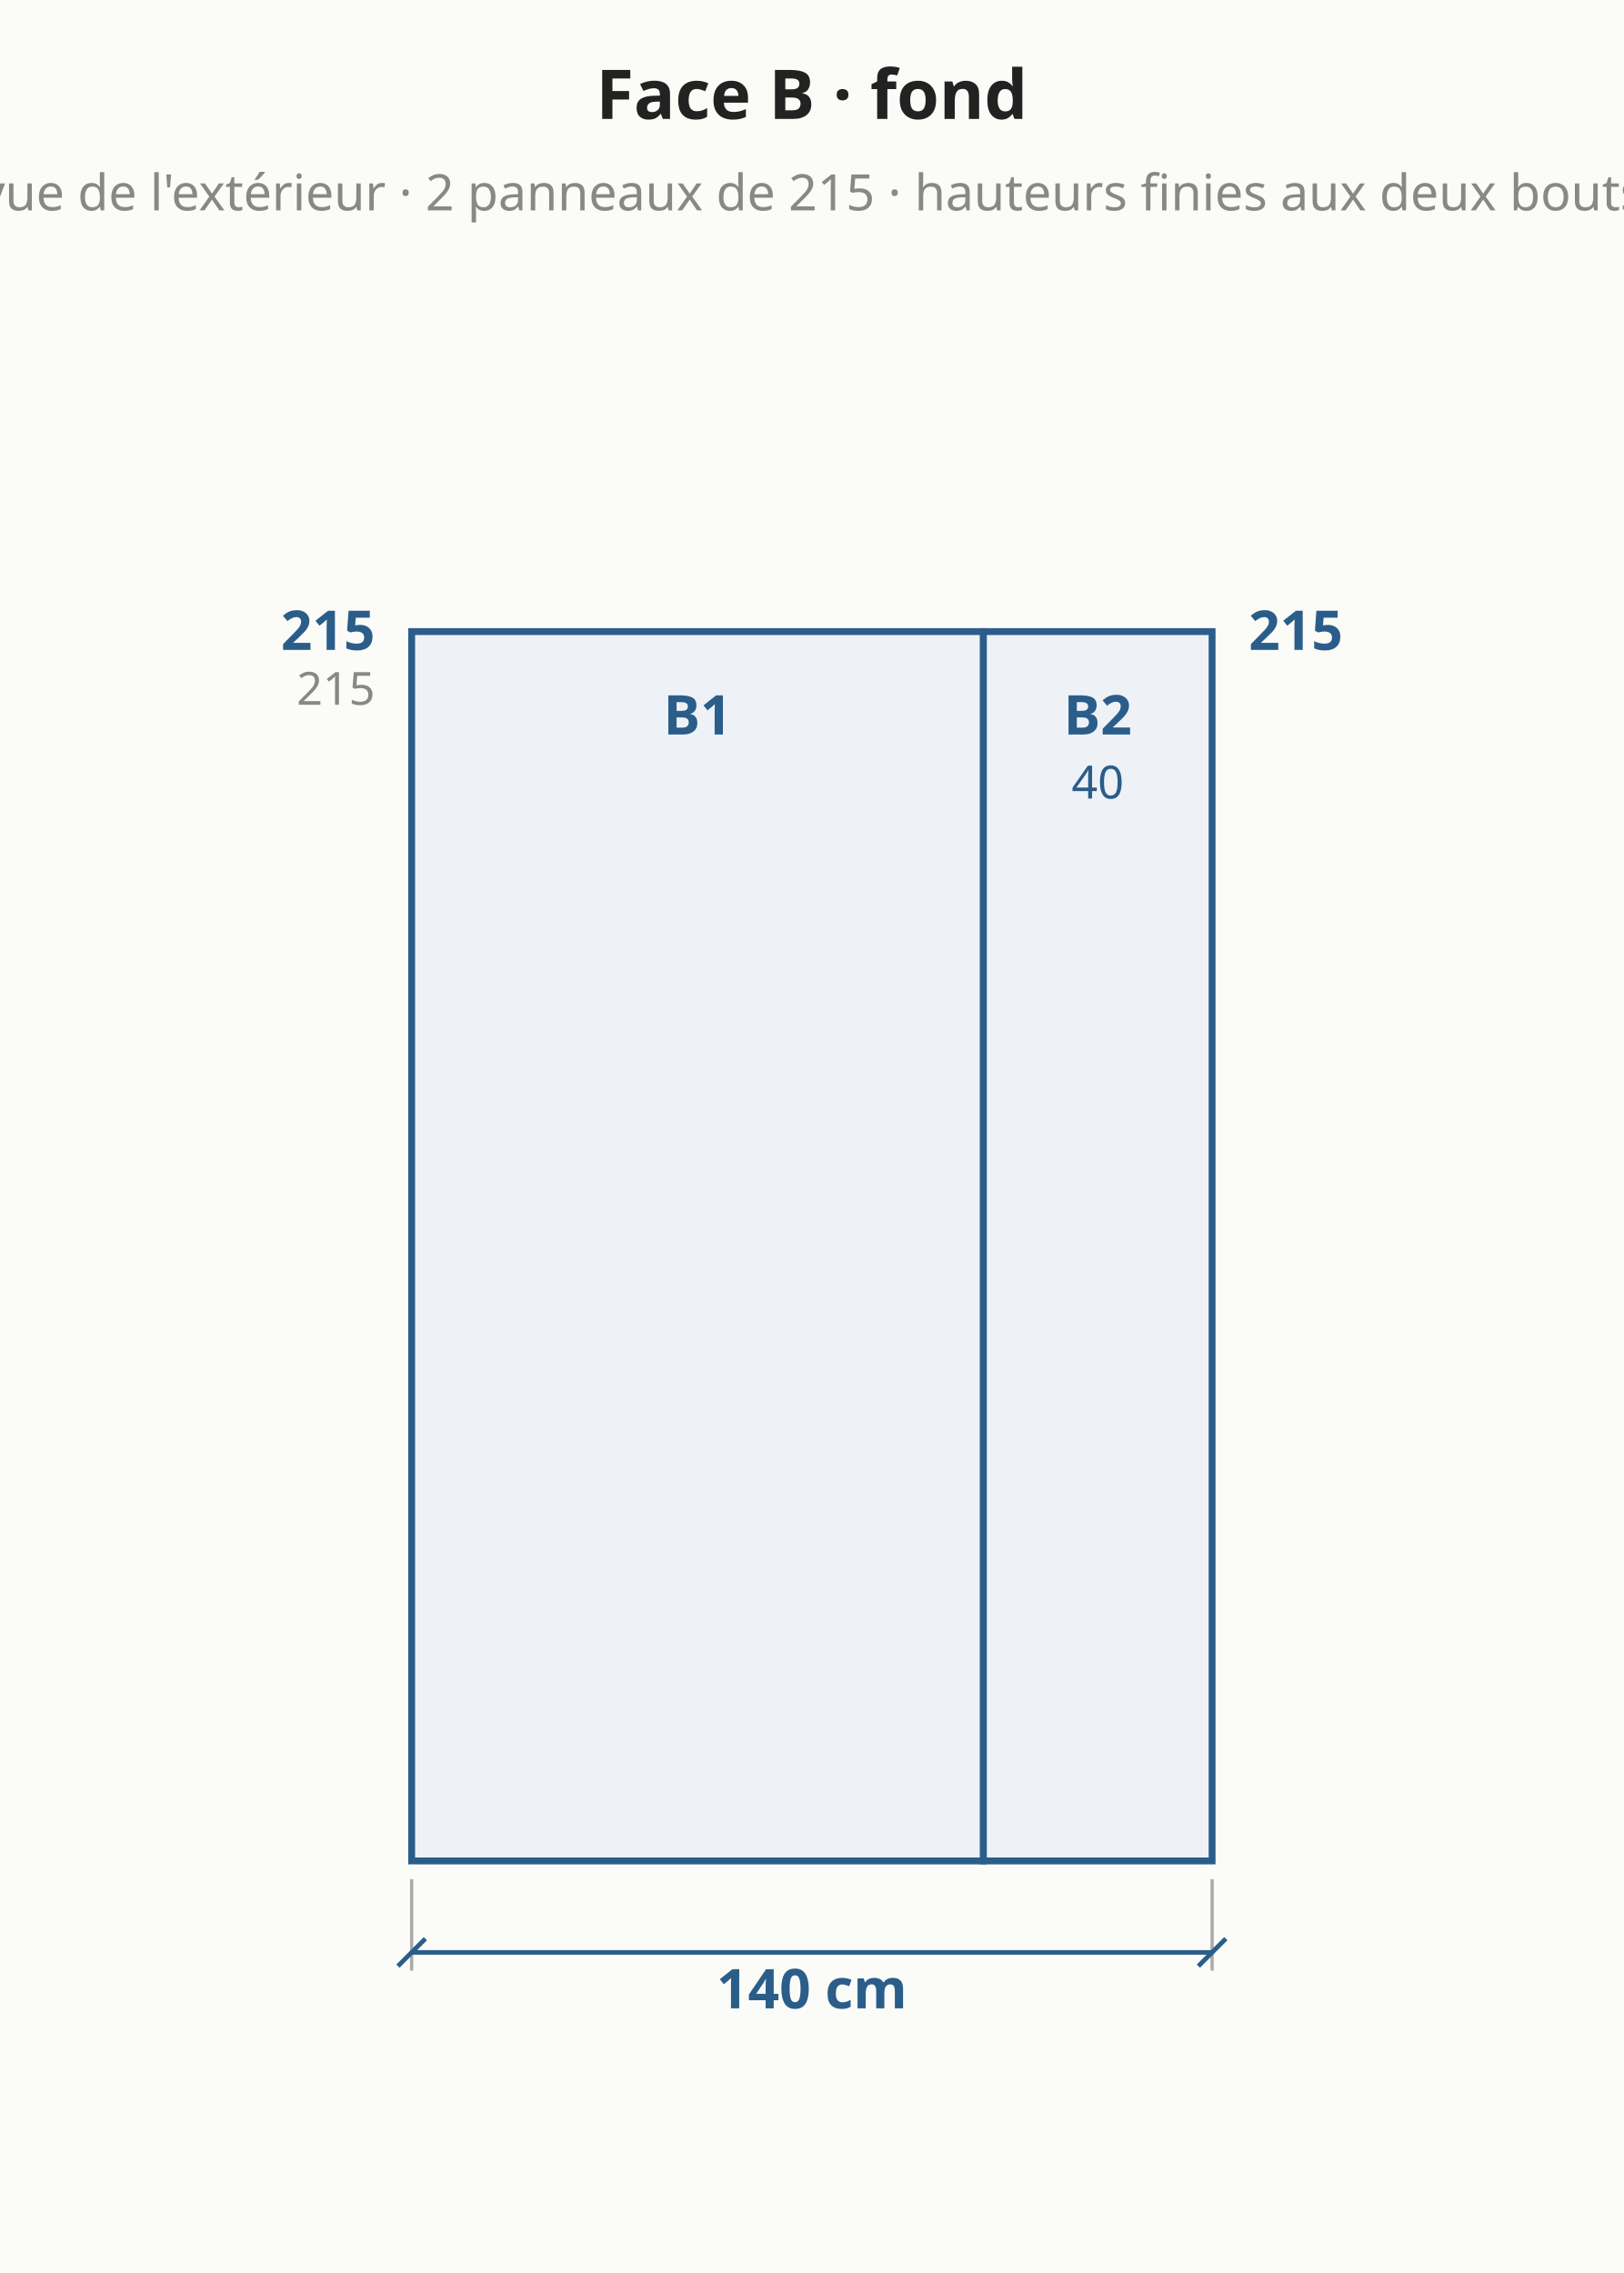
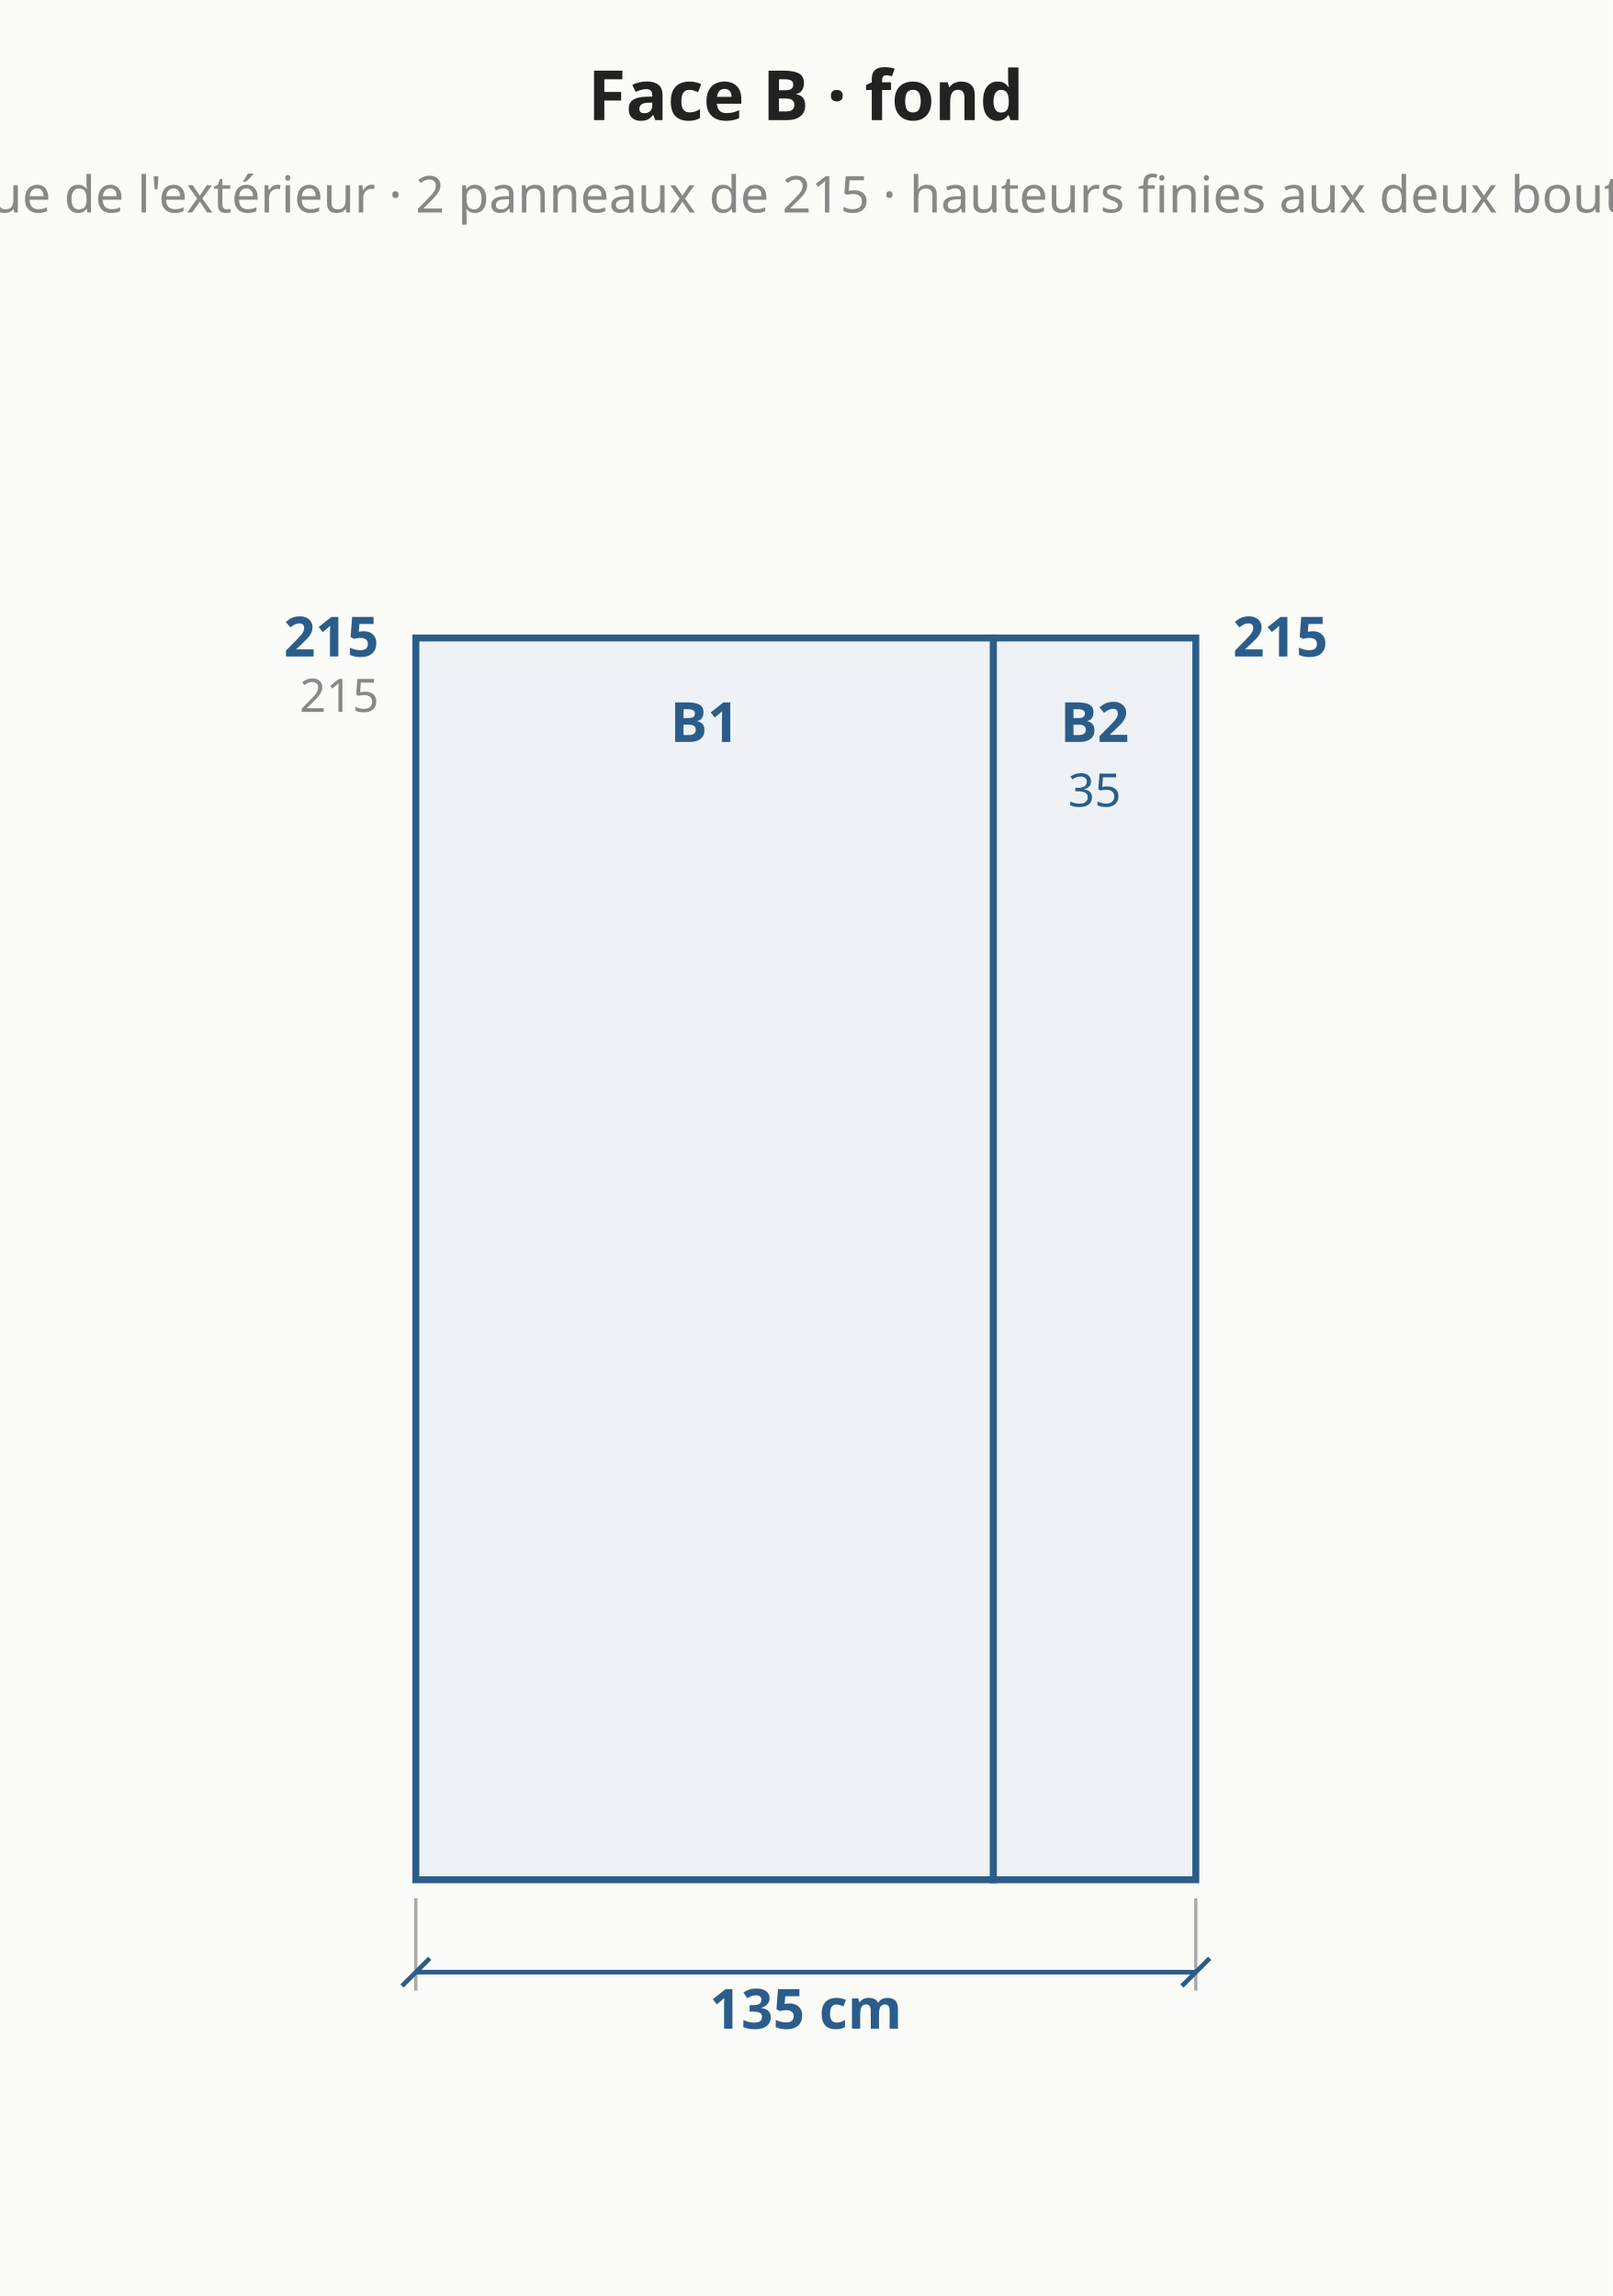
- <svg xmlns="http://www.w3.org/2000/svg" viewBox="0 0 355 497" font-family="system-ui,sans-serif" font-size="13">
-   <rect width="355" height="497" fill="#fbfbf8" />
+ <svg xmlns="http://www.w3.org/2000/svg" viewBox="0 0 349 497" font-family="system-ui,sans-serif" font-size="13">
+   <rect width="349" height="497" fill="#fbfbf8" />
  <polygon points="90.0,406.9 215.0,406.9 215.0,138.1 90.0,138.1" fill="#eef2f6" stroke="#2b5d8a" stroke-width="1.5" />
  <text x="152.5" y="160.6" text-anchor="middle" fill="#2b5d8a" font-size="12" font-weight="bold">B1</text>
-   <polygon points="215.0,406.9 265.0,406.9 265.0,138.1 215.0,138.1" fill="#eef2f6" stroke="#2b5d8a" stroke-width="1.5" />
-   <text x="240.0" y="160.6" text-anchor="middle" fill="#2b5d8a" font-size="12" font-weight="bold">B2</text>
-   <text x="240.0" y="174.6" text-anchor="middle" fill="#2b5d8a" font-size="10" font-weight="normal">40</text>
+   <polygon points="215.0,406.9 258.8,406.9 258.8,138.1 215.0,138.1" fill="#eef2f6" stroke="#2b5d8a" stroke-width="1.5" />
+   <text x="236.9" y="160.6" text-anchor="middle" fill="#2b5d8a" font-size="12" font-weight="bold">B2</text>
+   <text x="236.9" y="174.6" text-anchor="middle" fill="#2b5d8a" font-size="10" font-weight="normal">35</text>
  <line x1="90.0" y1="410.9" x2="90.0" y2="430.9" stroke="#aaa" stroke-width="0.7" />
-   <line x1="265.0" y1="410.9" x2="265.0" y2="430.9" stroke="#aaa" stroke-width="0.7" />
-   <line x1="90.0" y1="426.9" x2="265.0" y2="426.9" stroke="#2b5d8a" stroke-width="1" />
+   <line x1="258.8" y1="410.9" x2="258.8" y2="430.9" stroke="#aaa" stroke-width="0.7" />
+   <line x1="90.0" y1="426.9" x2="258.8" y2="426.9" stroke="#2b5d8a" stroke-width="1" />
  <line x1="87.0" y1="429.9" x2="93.0" y2="423.9" stroke="#2b5d8a" stroke-width="1" />
-   <line x1="262.0" y1="429.9" x2="268.0" y2="423.9" stroke="#2b5d8a" stroke-width="1" />
-   <text x="177.5" y="434.9" text-anchor="middle" dominant-baseline="middle" fill="#2b5d8a" font-size="12" font-weight="bold" transform="rotate(0.0 177.5 434.9)">140 cm</text>
+   <line x1="255.8" y1="429.9" x2="261.8" y2="423.9" stroke="#2b5d8a" stroke-width="1" />
+   <text x="174.4" y="434.9" text-anchor="middle" dominant-baseline="middle" fill="#2b5d8a" font-size="12" font-weight="bold" transform="rotate(0.0 174.4 434.9)">135 cm</text>
  <text x="82.0" y="142.1" text-anchor="end" fill="#2b5d8a" font-size="12" font-weight="bold">215</text>
-   <text x="273.0" y="142.1" text-anchor="start" fill="#2b5d8a" font-size="12" font-weight="bold">215</text>
+   <text x="266.8" y="142.1" text-anchor="start" fill="#2b5d8a" font-size="12" font-weight="bold">215</text>
  <text x="82.0" y="154.1" text-anchor="end" fill="#888" font-size="10" font-weight="normal">215</text>
-   <text x="177.5" y="26.0" text-anchor="middle" fill="#222" font-size="15" font-weight="bold">Face B · fond</text>
-   <text x="177.5" y="46.0" text-anchor="middle" fill="#888" font-size="11" font-weight="normal">vue de l'extérieur · 2 panneaux de 215 · hauteurs finies aux deux bouts</text>
+   <text x="174.4" y="26.0" text-anchor="middle" fill="#222" font-size="15" font-weight="bold">Face B · fond</text>
+   <text x="174.4" y="46.0" text-anchor="middle" fill="#888" font-size="11" font-weight="normal">vue de l'extérieur · 2 panneaux de 215 · hauteurs finies aux deux bouts</text>
</svg>
